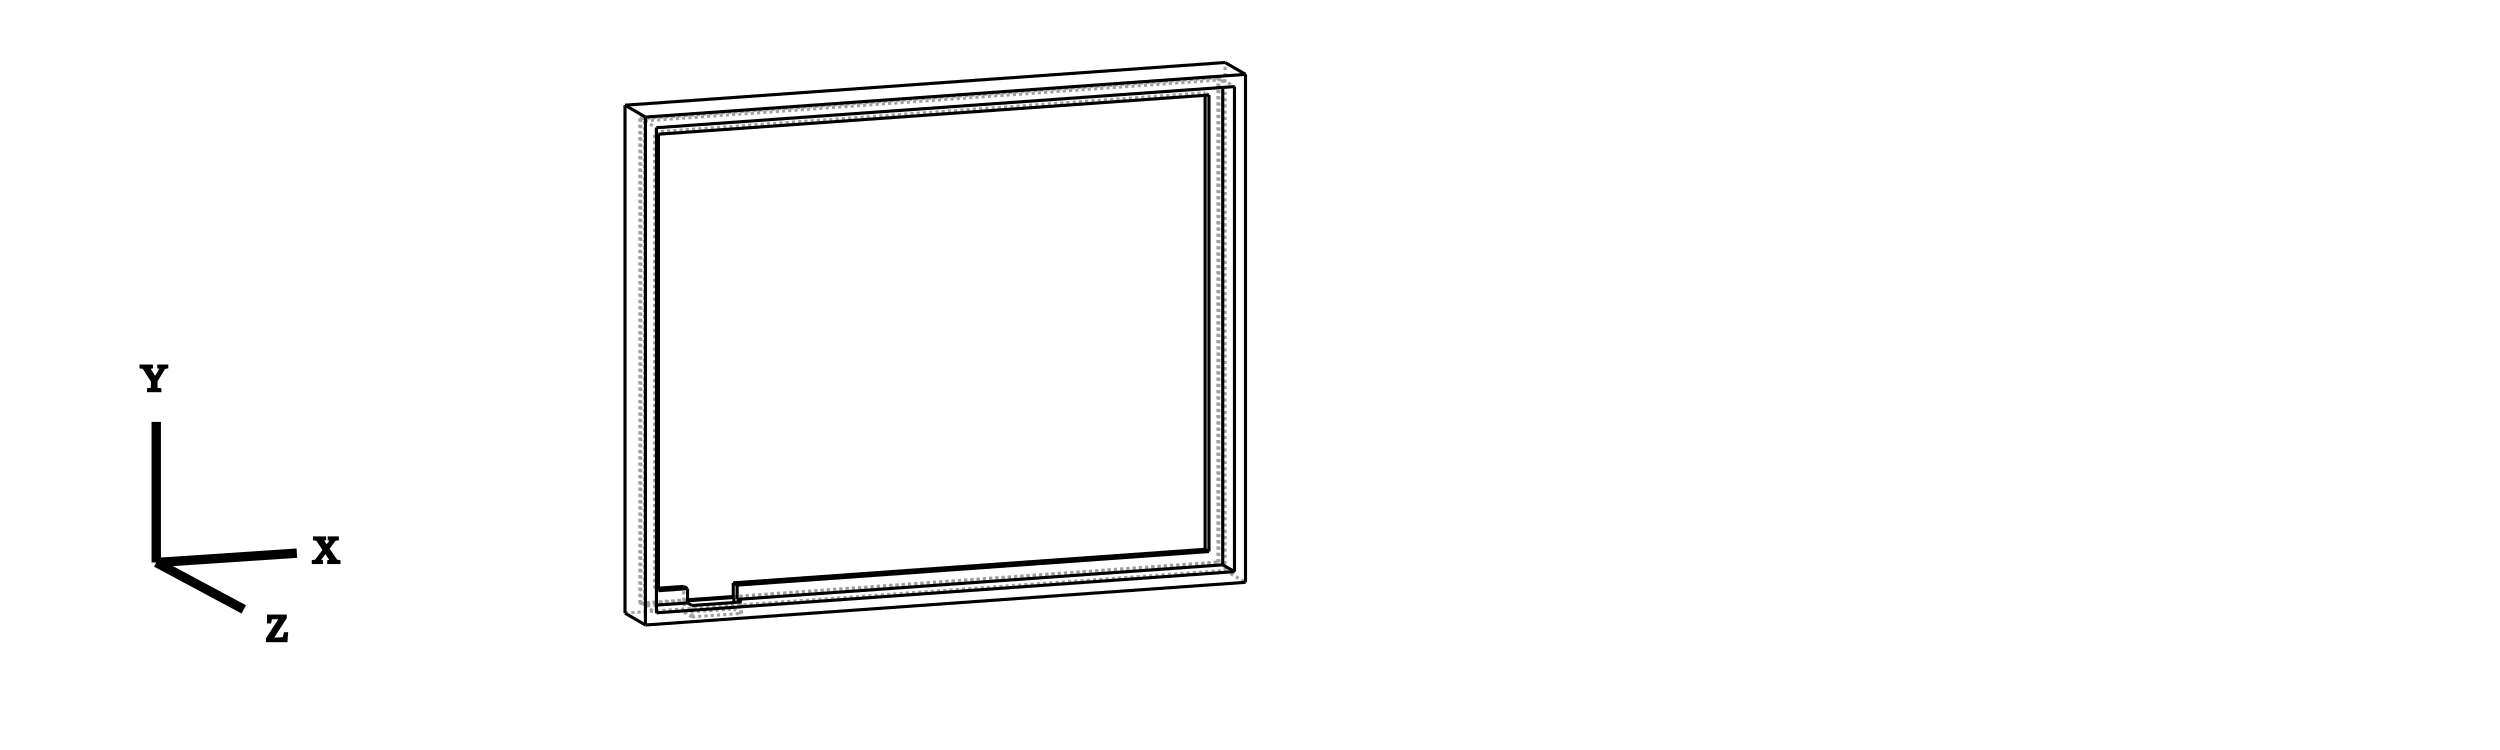
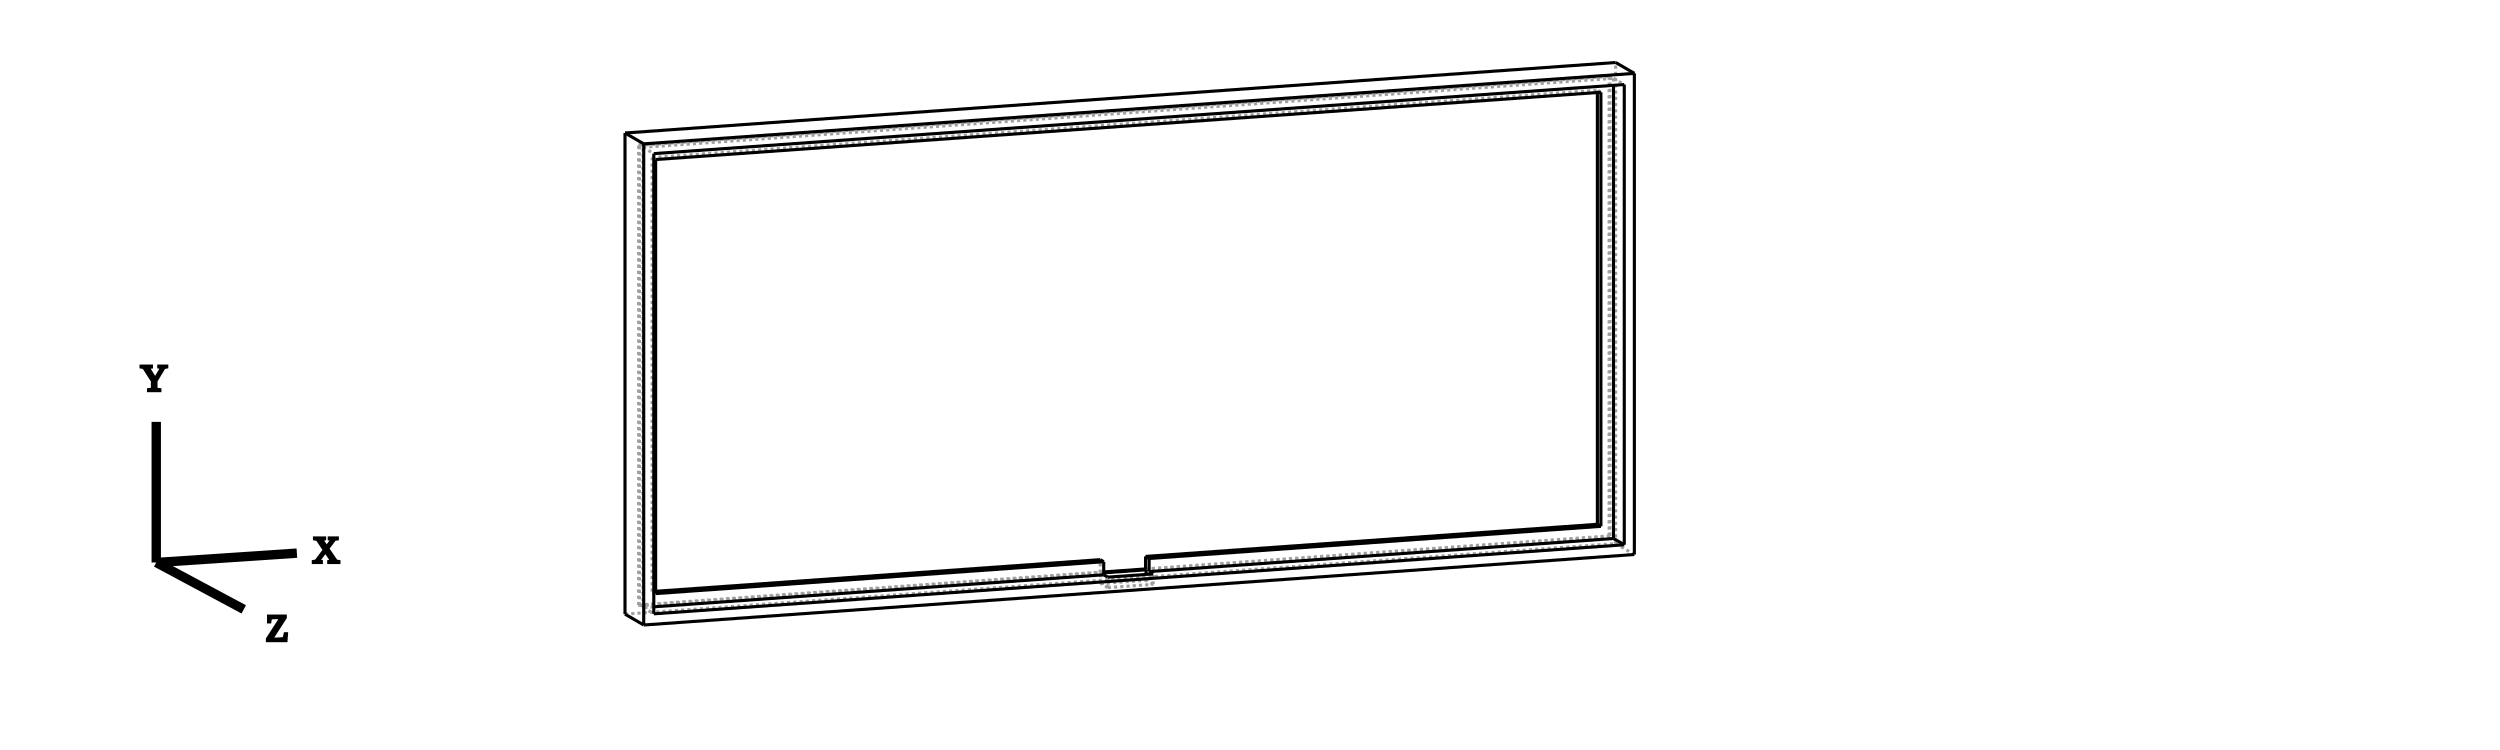
<svg xmlns="http://www.w3.org/2000/svg" width="800.0" height="240.0">
-   <g transform="scale(1.867319, -1.867319)   translate(107.1054,-105.0713)" stroke-width="0.536" fill="none">
-     <g stroke="rgb(160,160,160)" fill="none" stroke-dasharray="0.536,0.536">
-       <path d="M0.0,0.0 L102.833,7.318 " />
-       <path d="M102.833,7.318 L106.335,5.283 " />
-       <path d="M11.477,-0.648 L19.972,-0.044 " />
-       <path d="M19.972,-0.044 L18.651,0.724 " />
-       <path d="M10.156,0.12 L18.651,0.724 " />
-       <path d="M11.477,-0.648 L10.156,0.12 " />
-       <path d="M102.833,7.318 L102.833,94.361 " />
-       <path d="M11.477,-0.648 L11.477,1.31 " />
-       <path d="M19.972,-0.044 L19.972,1.915 " />
-       <path d="M18.651,0.724 L18.651,1.821 " />
-       <path d="M10.156,0.12 L10.156,2.078 " />
-       <path d="M10.156,2.078 L10.718,2.118 " />
-       <path d="M10.057,2.135 L10.156,2.078 " />
-       <path d="M10.057,2.135 L10.057,4.583 " />
+   <g transform="scale(1.709233, -1.709233)   translate(117.0115,-114.9774)" stroke-width="0.585" fill="none">
+     <g stroke="rgb(160,160,160)" fill="none" stroke-dasharray="0.585,0.585">
+       <path d="M0.0,0.0 L185.468,13.198 " />
+       <path d="M185.468,13.198 L188.97,11.164 " />
+       <path d="M90.384,4.967 L98.879,5.571 " />
+       <path d="M98.879,5.571 L97.557,6.339 " />
+       <path d="M89.062,5.734 L97.557,6.339 " />
+       <path d="M90.384,4.967 L89.062,5.734 " />
+       <path d="M185.468,13.198 L185.468,103.276 " />
+       <path d="M90.384,4.967 L90.384,6.925 " />
+       <path d="M98.879,5.571 L98.879,7.53 " />
+       <path d="M97.557,6.339 L97.557,7.436 " />
+       <path d="M89.062,5.734 L89.062,7.693 " />
+       <path d="M89.062,7.693 L89.624,7.733 " />
+       <path d="M88.963,7.75 L89.062,7.693 " />
+       <path d="M88.963,7.75 L88.963,10.198 " />
      <path d="M5.389,1.372 L3.374,1.229 " />
      <path d="M3.374,1.229 L5.389,0.058 " />
-       <path d="M102.432,91.405 L102.432,90.091 " />
-       <path d="M102.432,91.405 L104.447,90.234 " />
-       <path d="M3.374,84.356 L102.432,91.405 " />
-       <path d="M3.374,84.356 L5.389,83.185 " />
-       <path d="M3.374,1.229 L3.374,84.356 " />
-       <path d="M18.552,2.74 L101.772,8.662 " />
-       <path d="M101.772,8.662 L101.606,8.758 " />
-       <path d="M2.548,1.709 L10.718,2.29 " />
-       <path d="M18.552,2.848 L101.606,8.758 " />
+       <path d="M185.067,100.32 L185.067,99.006 " />
+       <path d="M185.067,100.32 L187.082,99.15 " />
+       <path d="M3.374,87.391 L185.067,100.32 " />
+       <path d="M3.374,87.391 L5.389,86.22 " />
+       <path d="M3.374,1.229 L3.374,87.391 " />
+       <path d="M184.241,14.638 L184.406,14.542 " />
+       <path d="M2.548,1.709 L89.624,7.905 " />
+       <path d="M97.458,8.462 L184.241,14.638 " />
      <path d="M2.548,1.709 L2.714,1.613 " />
-       <path d="M2.714,1.613 L10.057,2.135 " />
-       <path d="M101.772,91.788 L101.772,8.662 " />
-       <path d="M2.714,84.74 L101.772,91.788 " />
-       <path d="M2.714,1.613 L2.714,84.74 " />
+       <path d="M2.714,1.613 L88.963,7.75 " />
+       <path d="M97.458,8.355 L184.406,14.542 " />
+       <path d="M184.406,100.704 L184.406,14.542 " />
+       <path d="M2.714,87.775 L184.406,100.704 " />
+       <path d="M2.714,1.613 L2.714,87.775 " />
      <path d="M5.073,4.229 L5.734,4.276 " />
-       <path d="M5.073,4.229 L5.073,82.46 " />
-       <path d="M5.073,82.46 L99.412,89.173 " />
-       <path d="M99.412,88.742 L99.412,89.173 " />
+       <path d="M5.073,4.229 L5.073,85.495 " />
+       <path d="M5.073,85.495 L182.047,98.088 " />
+       <path d="M182.047,97.657 L182.047,98.088 " />
      <path d="M5.734,3.845 L5.073,4.229 " />
-       <path d="M101.606,8.758 L101.606,91.884 " />
-       <path d="M101.606,91.884 L101.772,91.788 " />
-       <path d="M2.548,1.709 L2.548,84.836 " />
-       <path d="M2.548,84.836 L101.606,91.884 " />
-       <path d="M2.548,84.836 L2.714,84.74 " />
-       <path d="M100.073,88.789 L99.412,89.173 " />
-       <path d="M5.734,82.076 L5.073,82.46 " />
+       <path d="M184.241,14.638 L184.241,100.8 " />
+       <path d="M184.241,100.8 L184.406,100.704 " />
+       <path d="M2.548,1.709 L2.548,87.871 " />
+       <path d="M2.548,87.871 L184.241,100.8 " />
+       <path d="M2.548,87.871 L2.714,87.775 " />
+       <path d="M182.707,97.704 L182.047,98.088 " />
+       <path d="M5.734,85.111 L5.073,85.495 " />
    </g>
    <g stroke="rgb(0,0,0)" fill="none">
      <path d="M0.0,0.0 L3.502,-2.034 " />
-       <path d="M3.502,-2.034 L3.502,85.009 " />
-       <path d="M-1.7806384266880088e-16,87.043 L3.502,85.009 " />
-       <path d="M0.0,0.0 L-1.7806384266880085e-16,87.043 " />
-       <path d="M3.502,-2.034 L106.335,5.283 " />
-       <path d="M3.502,85.009 L106.335,92.327 " />
-       <path d="M106.335,5.283 L106.335,92.327 " />
-       <path d="M104.447,7.107 L5.389,0.058 " />
-       <path d="M104.447,7.107 L104.447,90.234 " />
-       <path d="M104.447,90.234 L5.389,83.185 " />
-       <path d="M5.389,0.058 L5.389,83.185 " />
-       <path d="M-1.7806384266880088e-16,87.043 L102.833,94.361 " />
-       <path d="M102.833,94.361 L106.335,92.327 " />
-       <path d="M11.477,1.31 L19.972,1.915 " />
-       <path d="M18.651,1.821 L18.651,2.682 " />
-       <path d="M18.552,2.74 L18.651,2.682 " />
-       <path d="M18.552,2.74 L18.552,5.188 " />
-       <path d="M18.552,5.188 L19.212,4.804 " />
-       <path d="M19.212,2.356 L19.212,4.804 " />
-       <path d="M19.972,1.915 L19.212,2.356 " />
-       <path d="M10.718,2.118 L18.651,2.682 " />
-       <path d="M10.057,4.583 L10.718,4.199 " />
-       <path d="M10.718,1.752 L10.718,4.199 " />
-       <path d="M10.718,1.752 L11.477,1.31 " />
-       <path d="M104.447,7.107 L102.432,8.278 " />
-       <path d="M102.432,8.278 L19.212,2.356 " />
-       <path d="M10.718,1.752 L5.389,1.372 " />
-       <path d="M102.432,90.091 L102.432,8.278 " />
-       <path d="M10.718,2.29 L18.552,2.848 " />
-       <path d="M18.552,5.188 L99.412,10.942 " />
-       <path d="M5.734,4.276 L10.057,4.583 " />
-       <path d="M99.412,10.942 L99.412,88.742 " />
-       <path d="M100.073,10.558 L99.412,10.942 " />
-       <path d="M19.212,4.804 L100.073,10.558 " />
-       <path d="M5.734,3.845 L10.718,4.199 " />
-       <path d="M5.734,3.845 L5.734,82.076 " />
-       <path d="M5.734,82.076 L100.073,88.789 " />
-       <path d="M100.073,10.558 L100.073,88.789 " />
+       <path d="M3.502,-2.034 L3.502,88.044 " />
+       <path d="M-1.842730430318299e-16,90.078 L3.502,88.044 " />
+       <path d="M0.0,0.0 L-1.8427304303182993e-16,90.078 " />
+       <path d="M3.502,-2.034 L188.97,11.164 " />
+       <path d="M3.502,88.044 L188.97,101.242 " />
+       <path d="M188.97,11.164 L188.97,101.242 " />
+       <path d="M187.082,12.988 L5.389,0.058 " />
+       <path d="M187.082,12.988 L187.082,99.15 " />
+       <path d="M187.082,99.15 L5.389,86.22 " />
+       <path d="M5.389,0.058 L5.389,86.22 " />
+       <path d="M-1.842730430318299e-16,90.078 L185.468,103.276 " />
+       <path d="M185.468,103.276 L188.97,101.242 " />
+       <path d="M90.384,6.925 L98.879,7.53 " />
+       <path d="M97.557,7.436 L97.557,8.297 " />
+       <path d="M97.458,8.355 L97.557,8.297 " />
+       <path d="M97.458,8.355 L97.458,10.803 " />
+       <path d="M97.458,10.803 L98.119,10.419 " />
+       <path d="M98.119,7.971 L98.119,10.419 " />
+       <path d="M98.879,7.53 L98.119,7.971 " />
+       <path d="M89.624,7.733 L97.557,8.297 " />
+       <path d="M88.963,10.198 L89.624,9.814 " />
+       <path d="M89.624,7.366 L89.624,9.814 " />
+       <path d="M90.384,6.925 L89.624,7.366 " />
+       <path d="M185.067,14.158 L187.082,12.988 " />
+       <path d="M185.067,14.158 L98.119,7.971 " />
+       <path d="M89.624,7.366 L5.389,1.372 " />
+       <path d="M185.067,99.006 L185.067,14.158 " />
+       <path d="M89.624,7.905 L97.458,8.462 " />
+       <path d="M97.458,10.803 L182.047,16.822 " />
+       <path d="M5.734,4.276 L88.963,10.198 " />
+       <path d="M182.047,16.822 L182.047,97.657 " />
+       <path d="M182.707,16.438 L182.047,16.822 " />
+       <path d="M98.119,10.419 L182.707,16.438 " />
+       <path d="M5.734,3.845 L89.624,9.814 " />
+       <path d="M5.734,3.845 L5.734,85.111 " />
+       <path d="M5.734,85.111 L182.707,97.704 " />
+       <path d="M182.707,16.438 L182.707,97.704 " />
    </g>
  </g>
  <g transform="translate(20,210.0)" stroke="rgb(0,0,255)">
    <line x1="30" y1="-30" x2="75" y2="-33" stroke-width="3" stroke="#000000" />
    <text x="80" y="-30" style="stroke:#000000">X </text>
    <line x1="30" y1="-30" x2="30" y2="-75" stroke-width="3" stroke="#000000" />
    <text x="25" y="-85" style="stroke:#000000">Y </text>
    <line x1="30" y1="-30" x2="58" y2="-15" stroke-width="3" stroke="#000000" />
    <text x="65" y="-5" style="stroke:#000000">Z </text>
  </g>
</svg>
